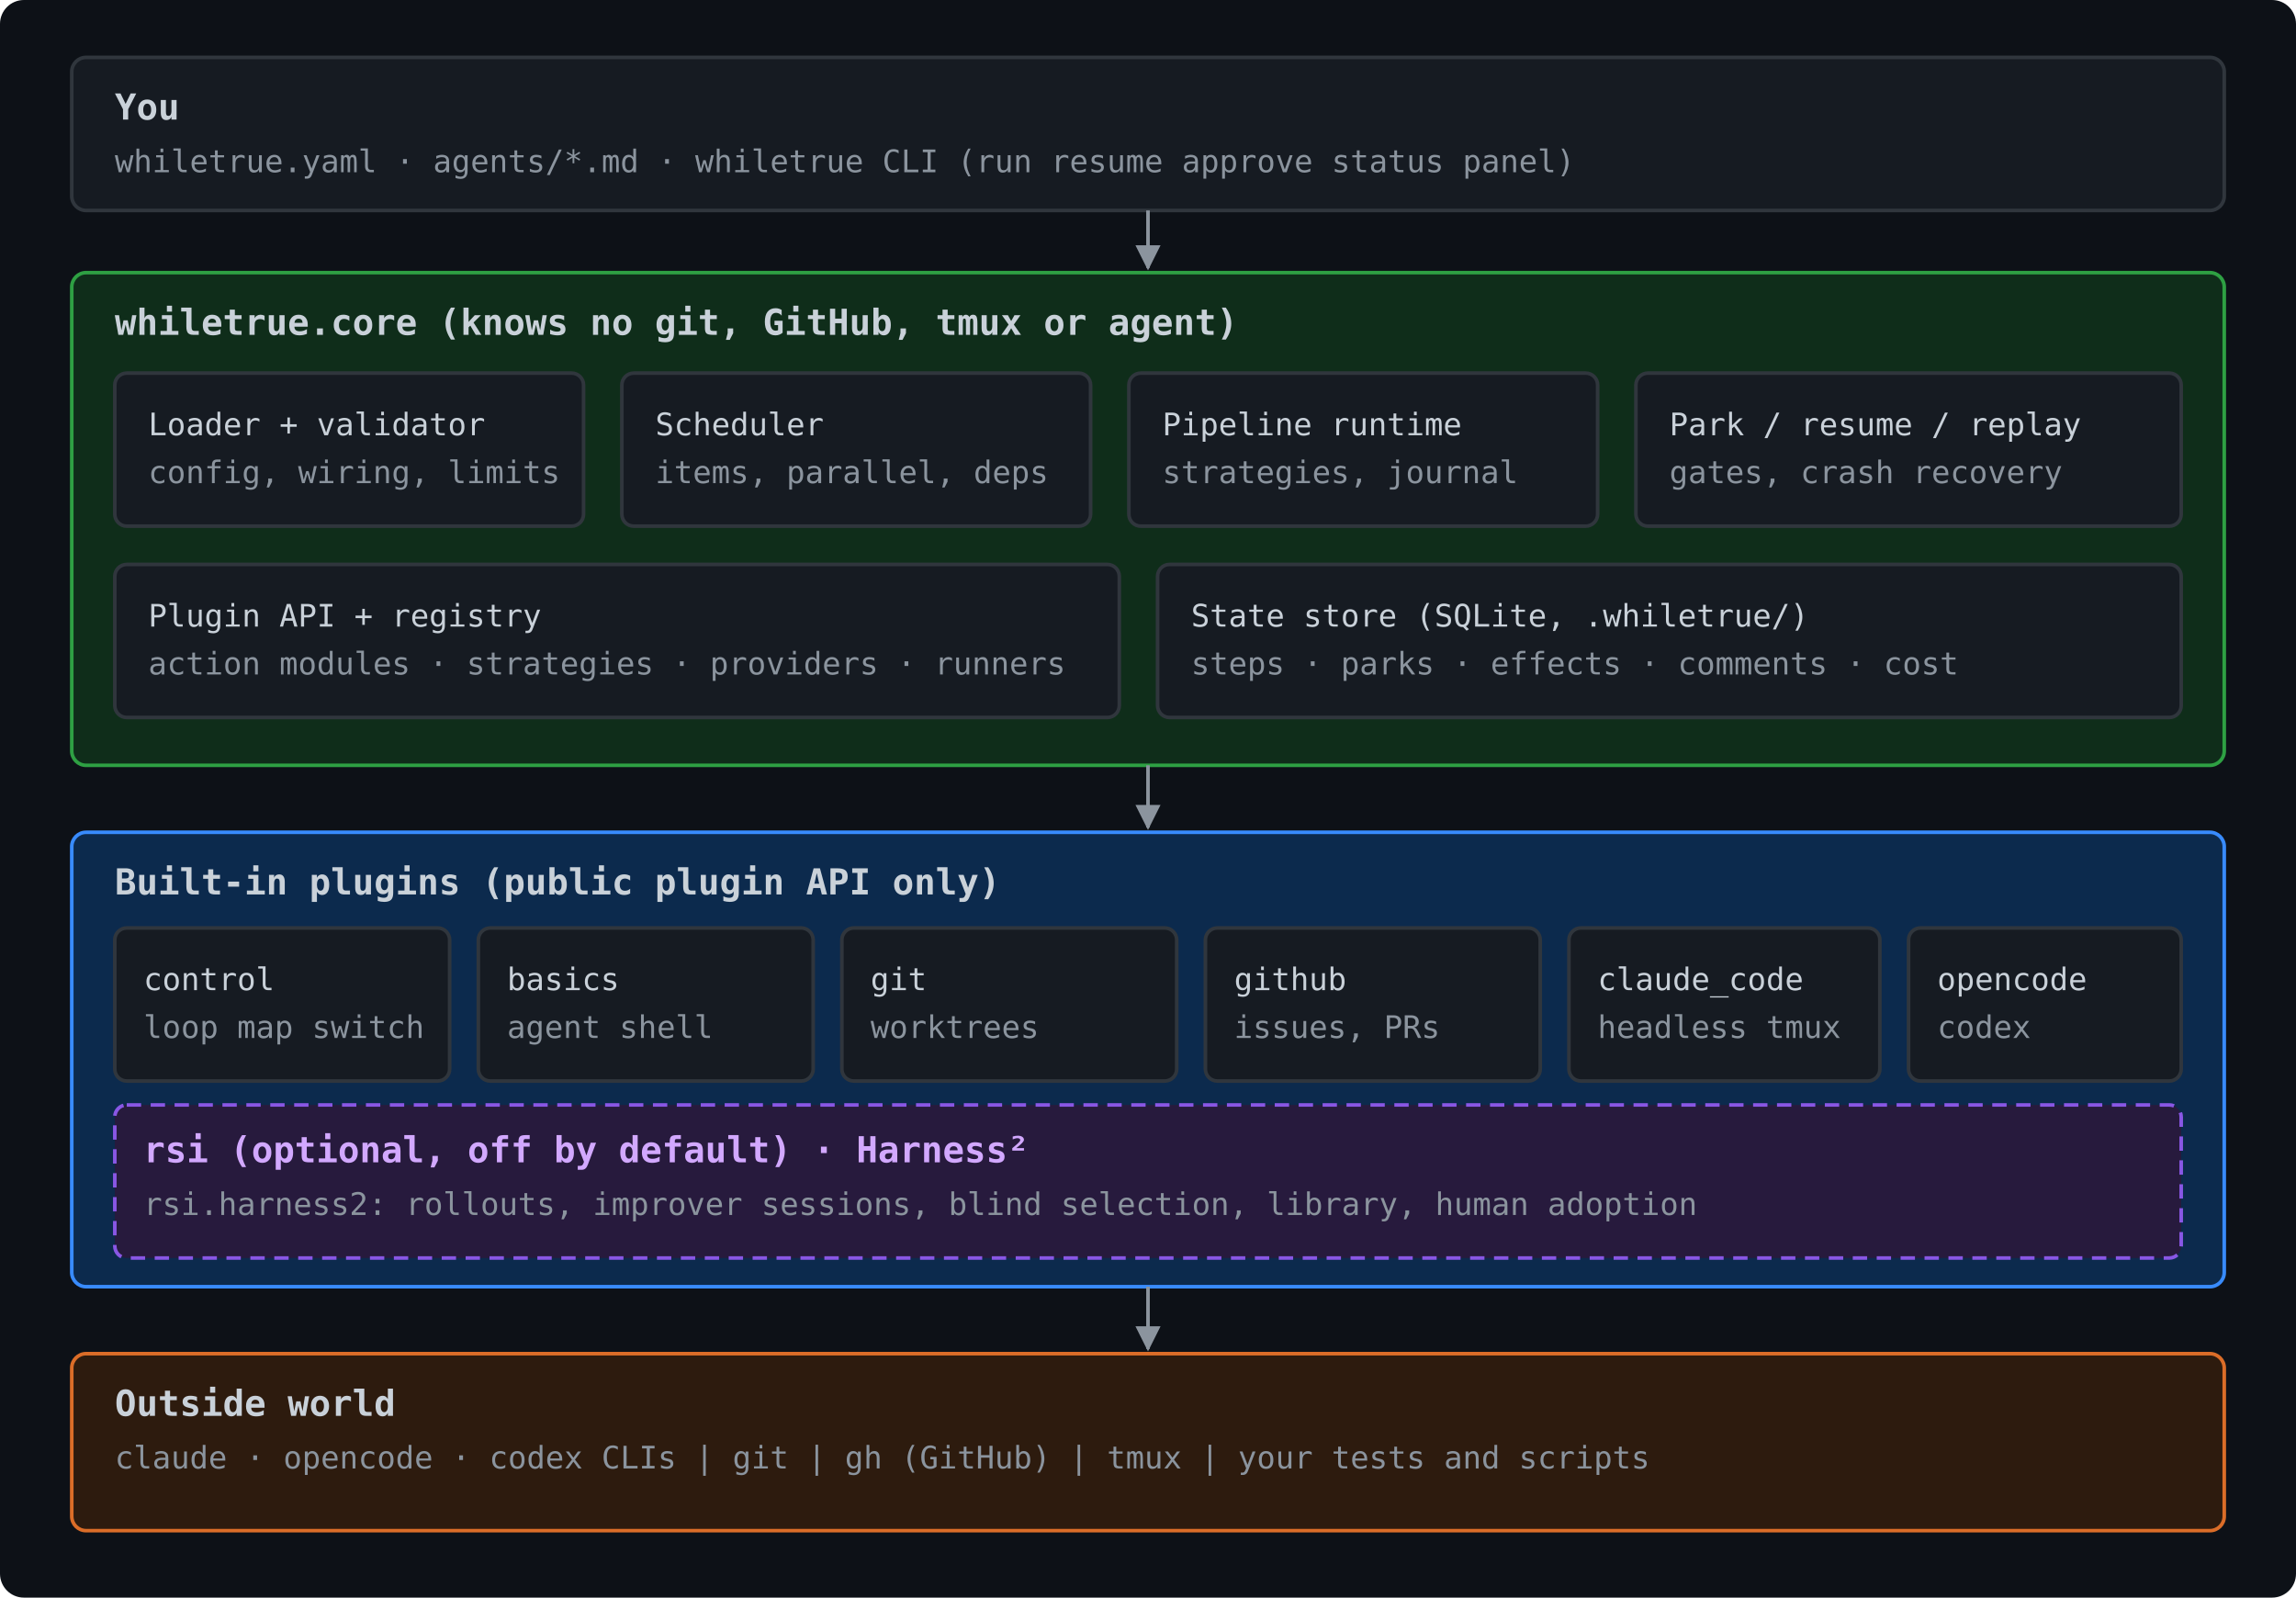
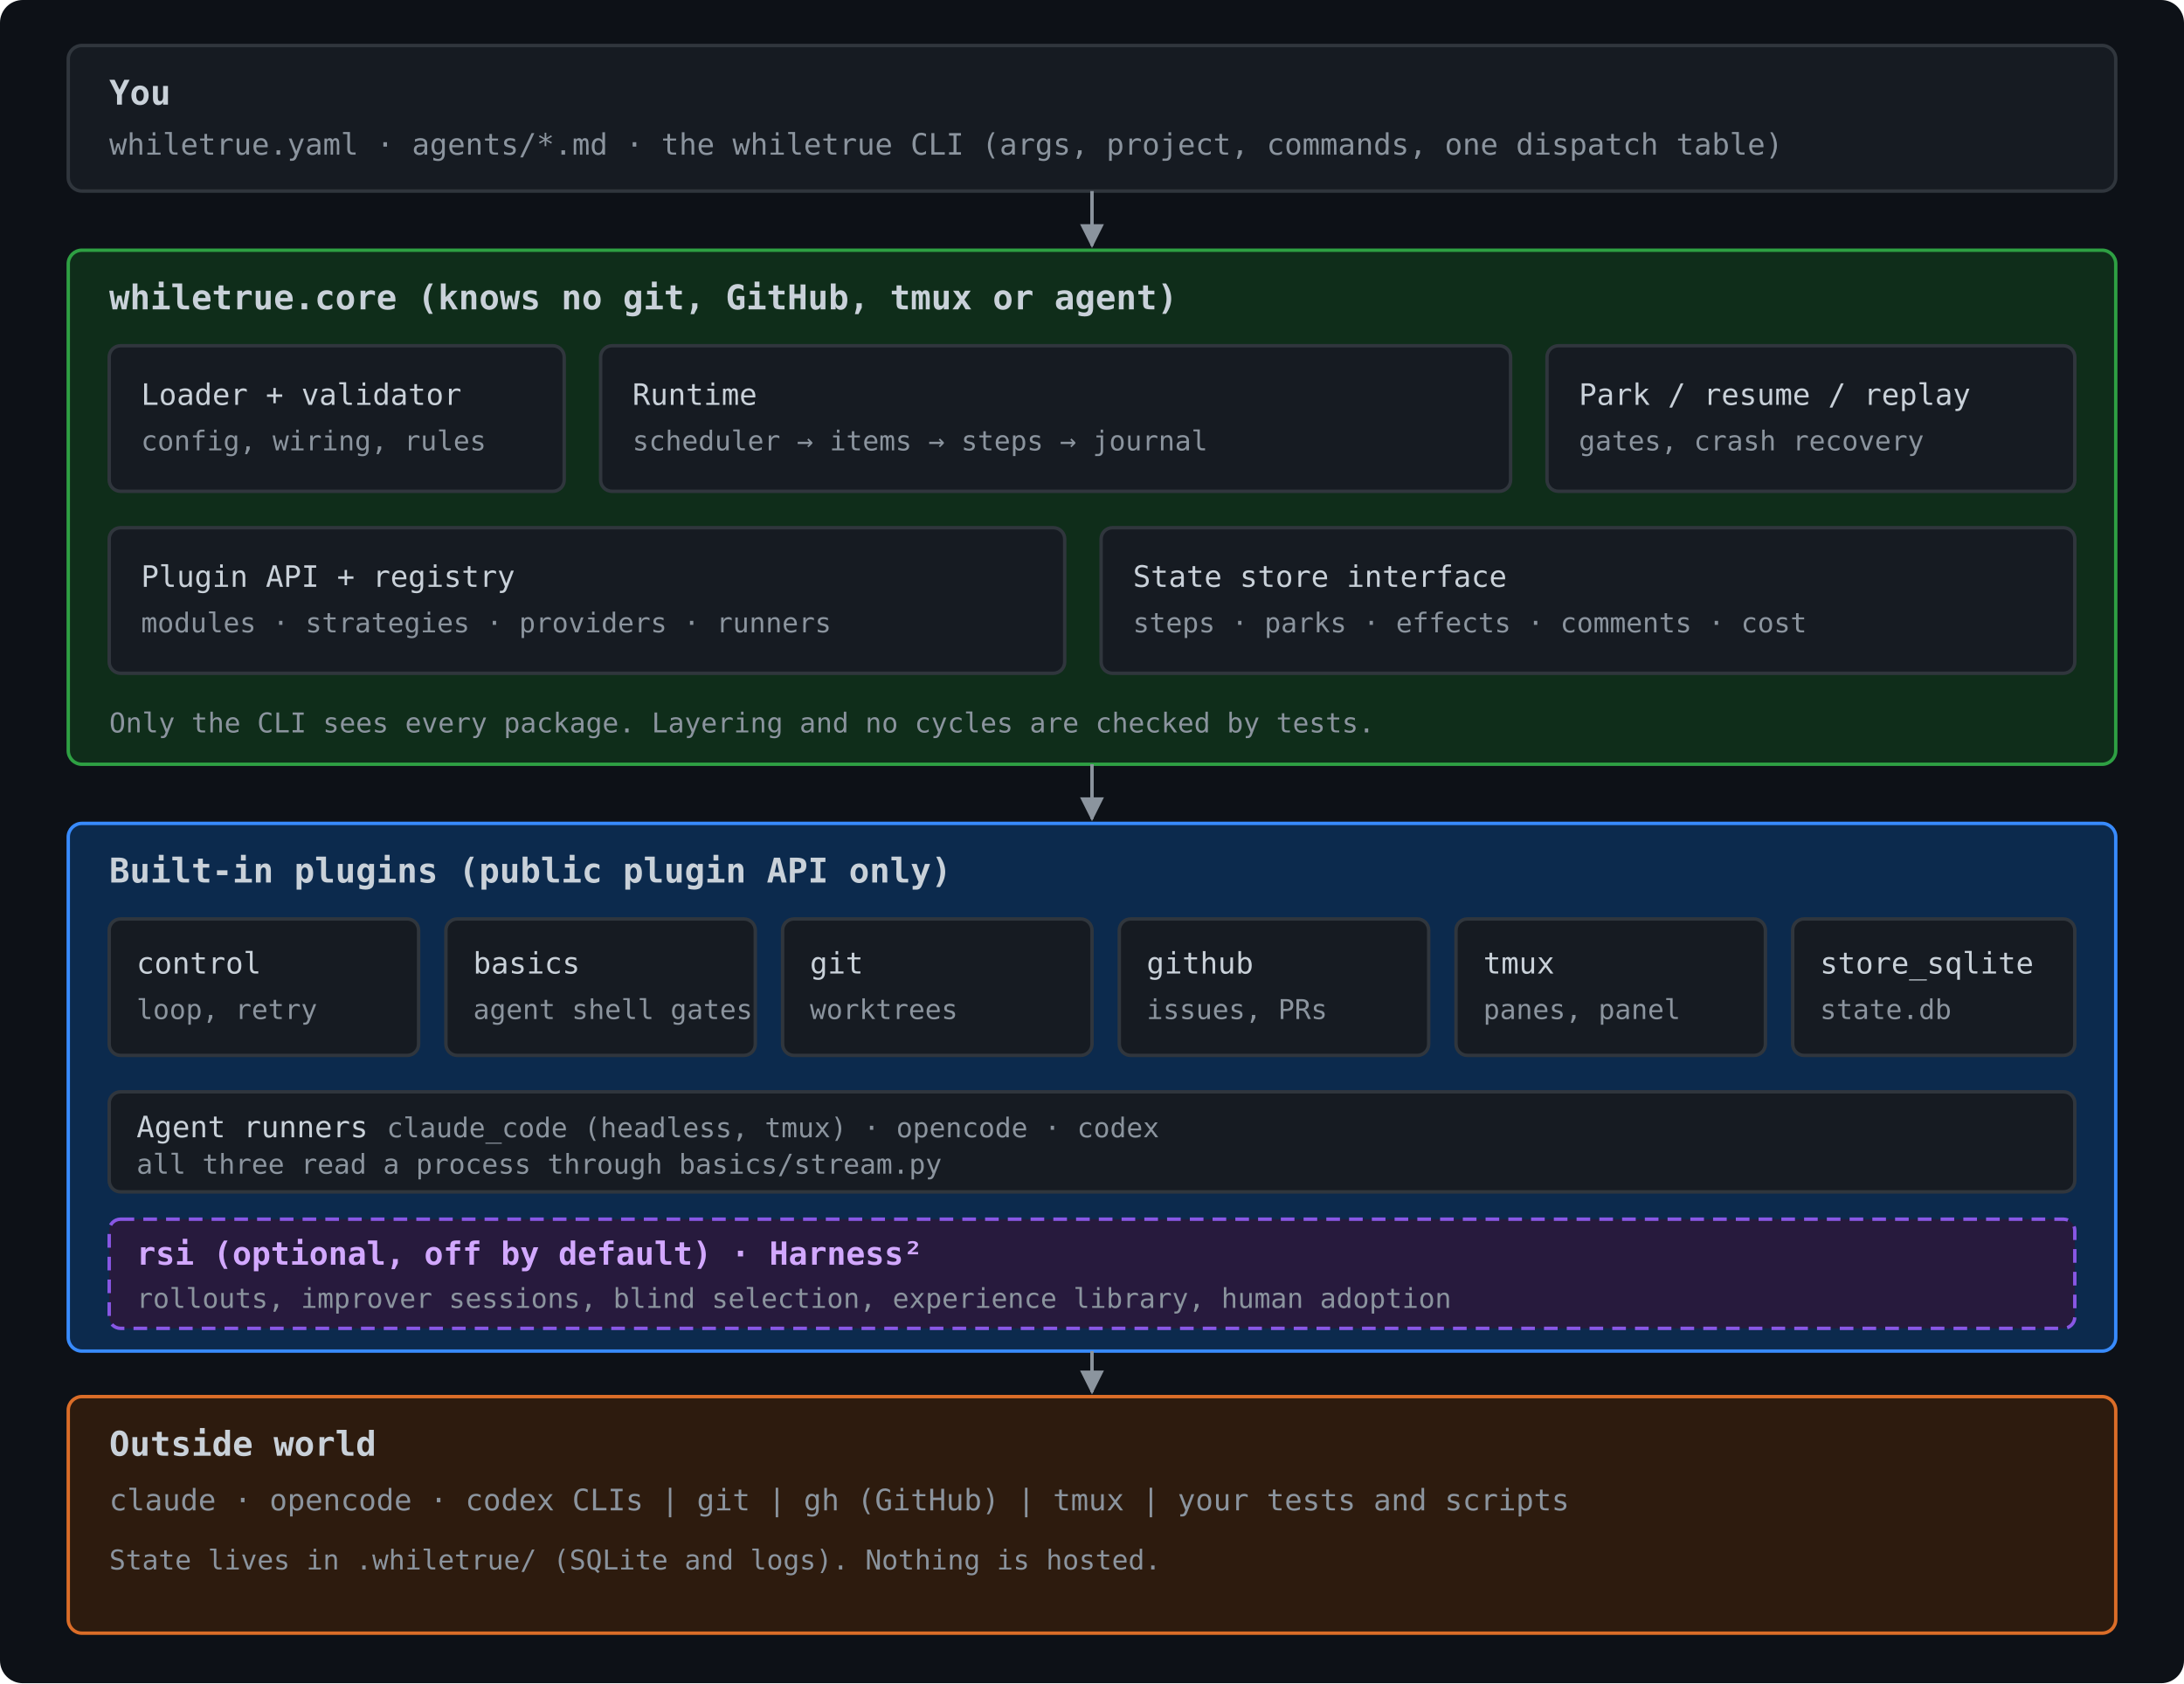
- <svg xmlns="http://www.w3.org/2000/svg" viewBox="0 0 960 668" width="960" height="668" role="img" aria-label="whiletrue architecture: CLI and whiletrue.yaml feed the core engine, which uses plugins to drive agent CLIs, git, GitHub and tmux, with state in SQLite">
+ <svg xmlns="http://www.w3.org/2000/svg" viewBox="0 0 960 740" width="960" height="740" role="img" aria-label="whiletrue architecture: the CLI on top; a core with loader, validator, runtime (scheduler, items, steps, journal), plugin API and state store; built-in plugins for control flow, basics, git, GitHub, tmux and SQLite; agent runners for Claude Code, opencode and Codex; an optional rsi layer; and the outside world of agent CLIs, git, gh and tmux">
  <style>
-     text{font:13px ui-monospace,SFMono-Regular,Menlo,Consolas,'DejaVu Sans Mono',monospace;fill:#c9d1d9}
-     .t{font-size:15px;font-weight:700}.d{fill:#8b949e}.b{fill:#161b22;stroke:#30363d;stroke-width:1.5}
-     .g{fill:#0f2d1a;stroke:#2ea043;stroke-width:1.5}.c{fill:#0c2a4d;stroke:#388bfd;stroke-width:1.5}.o{fill:#2d1b0e;stroke:#db6d28;stroke-width:1.5}
-     .l{stroke:#8b949e;stroke-width:1.5;fill:none;marker-end:url(#a)}
-   </style>
+ text{font:13px ui-monospace,SFMono-Regular,Menlo,Consolas,'DejaVu Sans Mono',monospace;fill:#c9d1d9}
+ .t{font-size:15px;font-weight:700}.d{fill:#8b949e}.s{font-size:12px}.p{fill:#d2a8ff}.hu{fill:#ffa657}
+ .b{fill:#161b22;stroke:#30363d;stroke-width:1.5}
+ .g{fill:#0f2d1a;stroke:#2ea043;stroke-width:1.5}
+ .c{fill:#0c2a4d;stroke:#388bfd;stroke-width:1.5}
+ .o{fill:#2d1b0e;stroke:#db6d28;stroke-width:1.5}
+ .v{fill:#271a3d;stroke:#8957e5;stroke-width:1.5;stroke-dasharray:6 4}
+ .l{stroke:#8b949e;stroke-width:1.5;fill:none;marker-end:url(#a)}
+ </style>
  <defs>
    <marker id="a" viewBox="0 0 10 10" refX="9" refY="5" markerWidth="7" markerHeight="7" orient="auto">
      <path d="M0 0L10 5L0 10z" fill="#8b949e" />
    </marker>
  </defs>
-   <rect width="960" height="668" rx="10" fill="#0d1117" />
-   <rect class="b" x="30" y="24" width="900" height="64" rx="6" />
-   <text class="t" x="48" y="50">You</text>
-   <text class="d" x="48" y="72">whiletrue.yaml · agents/*.md · whiletrue CLI (run resume approve status panel)</text>
-   <path class="l" d="M480 88V112" />
-   <rect class="g" x="30" y="114" width="900" height="206" rx="6" />
-   <text class="t" x="48" y="140">whiletrue.core  (knows no git, GitHub, tmux or agent)</text>
-   <rect class="b" x="48" y="156" width="196" height="64" rx="5" />
-   <text x="62" y="182">Loader + validator</text>
-   <text class="d" x="62" y="202">config, wiring, limits</text>
-   <rect class="b" x="260" y="156" width="196" height="64" rx="5" />
-   <text x="274" y="182">Scheduler</text>
-   <text class="d" x="274" y="202">items, parallel, deps</text>
-   <rect class="b" x="472" y="156" width="196" height="64" rx="5" />
-   <text x="486" y="182">Pipeline runtime</text>
-   <text class="d" x="486" y="202">strategies, journal</text>
-   <rect class="b" x="684" y="156" width="228" height="64" rx="5" />
-   <text x="698" y="182">Park / resume / replay</text>
-   <text class="d" x="698" y="202">gates, crash recovery</text>
-   <rect class="b" x="48" y="236" width="420" height="64" rx="5" />
-   <text x="62" y="262">Plugin API + registry</text>
-   <text class="d" x="62" y="282">action modules · strategies · providers · runners</text>
-   <rect class="b" x="484" y="236" width="428" height="64" rx="5" />
-   <text x="498" y="262">State store (SQLite, .whiletrue/)</text>
-   <text class="d" x="498" y="282">steps · parks · effects · comments · cost</text>
-   <path class="l" d="M480 320V346" />
-   <rect class="c" x="30" y="348" width="900" height="190" rx="6" />
-   <text class="t" x="48" y="374">Built-in plugins  (public plugin API only)</text>
-   <rect class="b" x="48" y="388" width="140" height="64" rx="5" />
-   <text x="60" y="414">control</text>
-   <text class="d" x="60" y="434">loop map switch</text>
-   <rect class="b" x="200" y="388" width="140" height="64" rx="5" />
-   <text x="212" y="414">basics</text>
-   <text class="d" x="212" y="434">agent shell</text>
-   <rect class="b" x="352" y="388" width="140" height="64" rx="5" />
-   <text x="364" y="414">git</text>
-   <text class="d" x="364" y="434">worktrees</text>
-   <rect class="b" x="504" y="388" width="140" height="64" rx="5" />
-   <text x="516" y="414">github</text>
-   <text class="d" x="516" y="434">issues, PRs</text>
-   <rect class="b" x="656" y="388" width="130" height="64" rx="5" />
-   <text x="668" y="414">claude_code</text>
-   <text class="d" x="668" y="434">headless tmux</text>
-   <rect class="b" x="798" y="388" width="114" height="64" rx="5" />
-   <text x="810" y="414">opencode</text>
-   <text class="d" x="810" y="434">codex</text>
-   <rect x="48" y="462" width="864" height="64" rx="5" fill="#271a3d" stroke="#8957e5" stroke-width="1.5" stroke-dasharray="6 4" />
-   <text class="t" x="60" y="486" style="fill:#d2a8ff">rsi (optional, off by default) · Harness²</text>
-   <text class="d" x="60" y="508">rsi.harness2: rollouts, improver sessions, blind selection, library, human adoption</text>
-   <path class="l" d="M480 538V564" />
-   <rect class="o" x="30" y="566" width="900" height="74" rx="6" />
-   <text class="t" x="48" y="592">Outside world</text>
-   <text class="d" x="48" y="614">claude · opencode · codex CLIs   |   git   |   gh (GitHub)   |   tmux   |   your tests and scripts</text>
+   <rect width="960" height="740" rx="10" fill="#0d1117" />
+   <rect class="b" x="30" y="20" width="900" height="64" rx="6" />
+   <text class="t" x="48" y="46">You</text>
+   <text class="d" x="48" y="68">whiletrue.yaml · agents/*.md · the whiletrue CLI (args, project, commands, one dispatch table)</text>
+   <path class="l" d="M480 84V108" />
+   <rect class="g" x="30" y="110" width="900" height="226" rx="6" />
+   <text class="t" x="48" y="136">whiletrue.core  (knows no git, GitHub, tmux or agent)</text>
+   <rect class="b" x="48" y="152" width="200" height="64" rx="5" />
+   <text x="62" y="178">Loader + validator</text>
+   <text class="d s" x="62" y="198">config, wiring, rules</text>
+   <rect class="b" x="264" y="152" width="400" height="64" rx="5" />
+   <text x="278" y="178">Runtime</text>
+   <text class="d s" x="278" y="198">scheduler → items → steps → journal</text>
+   <rect class="b" x="680" y="152" width="232" height="64" rx="5" />
+   <text x="694" y="178">Park / resume / replay</text>
+   <text class="d s" x="694" y="198">gates, crash recovery</text>
+   <rect class="b" x="48" y="232" width="420" height="64" rx="5" />
+   <text x="62" y="258">Plugin API + registry</text>
+   <text class="d s" x="62" y="278">modules · strategies · providers · runners</text>
+   <rect class="b" x="484" y="232" width="428" height="64" rx="5" />
+   <text x="498" y="258">State store interface</text>
+   <text class="d s" x="498" y="278">steps · parks · effects · comments · cost</text>
+   <text class="d s" x="48" y="322">Only the CLI sees every package. Layering and no cycles are checked by tests.</text>
+   <path class="l" d="M480 336V360" />
+   <rect class="c" x="30" y="362" width="900" height="232" rx="6" />
+   <text class="t" x="48" y="388">Built-in plugins  (public plugin API only)</text>
+   <rect class="b" x="48" y="404" width="136" height="60" rx="5" />
+   <text x="60" y="428">control</text>
+   <text class="d s" x="60" y="448">loop, retry</text>
+   <rect class="b" x="196" y="404" width="136" height="60" rx="5" />
+   <text x="208" y="428">basics</text>
+   <text class="d s" x="208" y="448">agent shell gates</text>
+   <rect class="b" x="344" y="404" width="136" height="60" rx="5" />
+   <text x="356" y="428">git</text>
+   <text class="d s" x="356" y="448">worktrees</text>
+   <rect class="b" x="492" y="404" width="136" height="60" rx="5" />
+   <text x="504" y="428">github</text>
+   <text class="d s" x="504" y="448">issues, PRs</text>
+   <rect class="b" x="640" y="404" width="136" height="60" rx="5" />
+   <text x="652" y="428">tmux</text>
+   <text class="d s" x="652" y="448">panes, panel</text>
+   <rect class="b" x="788" y="404" width="124" height="60" rx="5" />
+   <text x="800" y="428">store_sqlite</text>
+   <text class="d s" x="800" y="448">state.db</text>
+   <rect class="b" x="48" y="480" width="864" height="44" rx="5" />
+   <text x="60" y="500">Agent runners</text>
+   <text class="d s" x="170" y="500">claude_code (headless, tmux)  ·  opencode  ·  codex</text>
+   <text class="d s" x="60" y="516">all three read a process through basics/stream.py</text>
+   <rect class="v" x="48" y="536" width="864" height="48" rx="5" />
+   <text class="t p" x="60" y="556" style="font-size:14px">rsi (optional, off by default) · Harness²</text>
+   <text class="d s" x="60" y="575">rollouts, improver sessions, blind selection, experience library, human adoption</text>
+   <path class="l" d="M480 594V612" />
+   <rect class="o" x="30" y="614" width="900" height="104" rx="6" />
+   <text class="t" x="48" y="640">Outside world</text>
+   <text class="d" x="48" y="664">claude · opencode · codex CLIs   |   git   |   gh (GitHub)   |   tmux   |   your tests and scripts</text>
+   <text class="d s" x="48" y="690">State lives in .whiletrue/ (SQLite and logs). Nothing is hosted.</text>
</svg>
